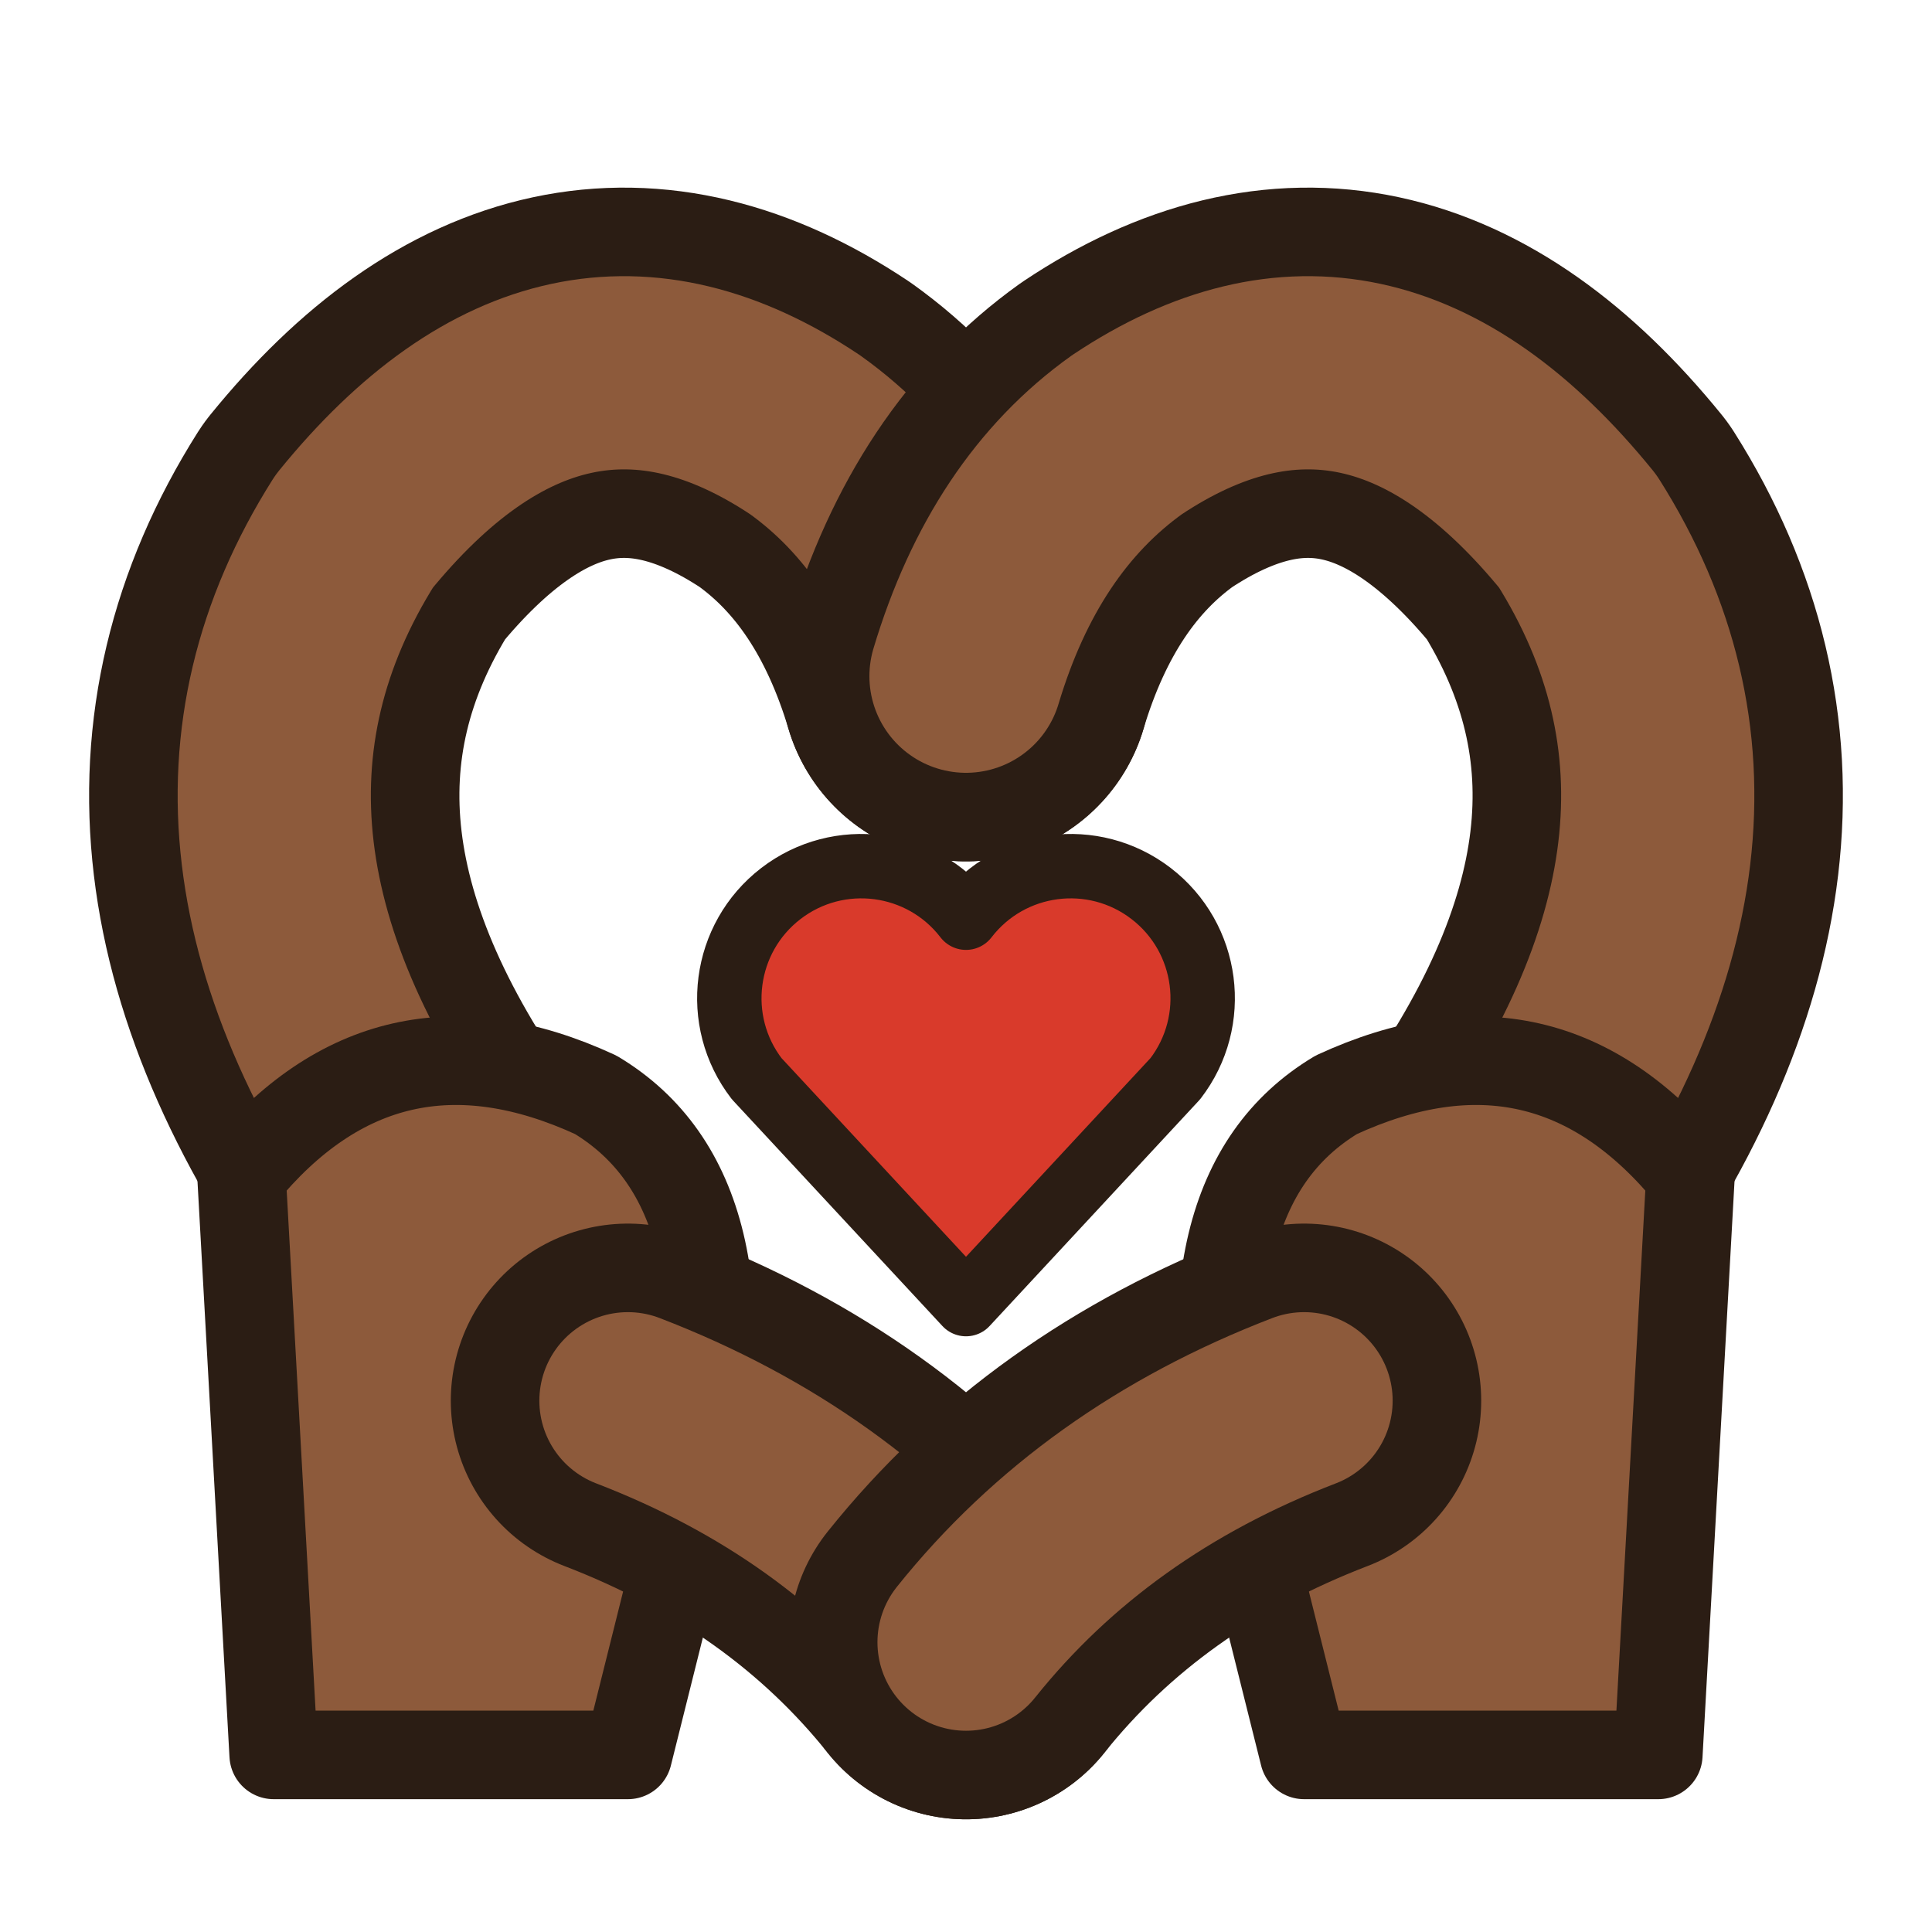
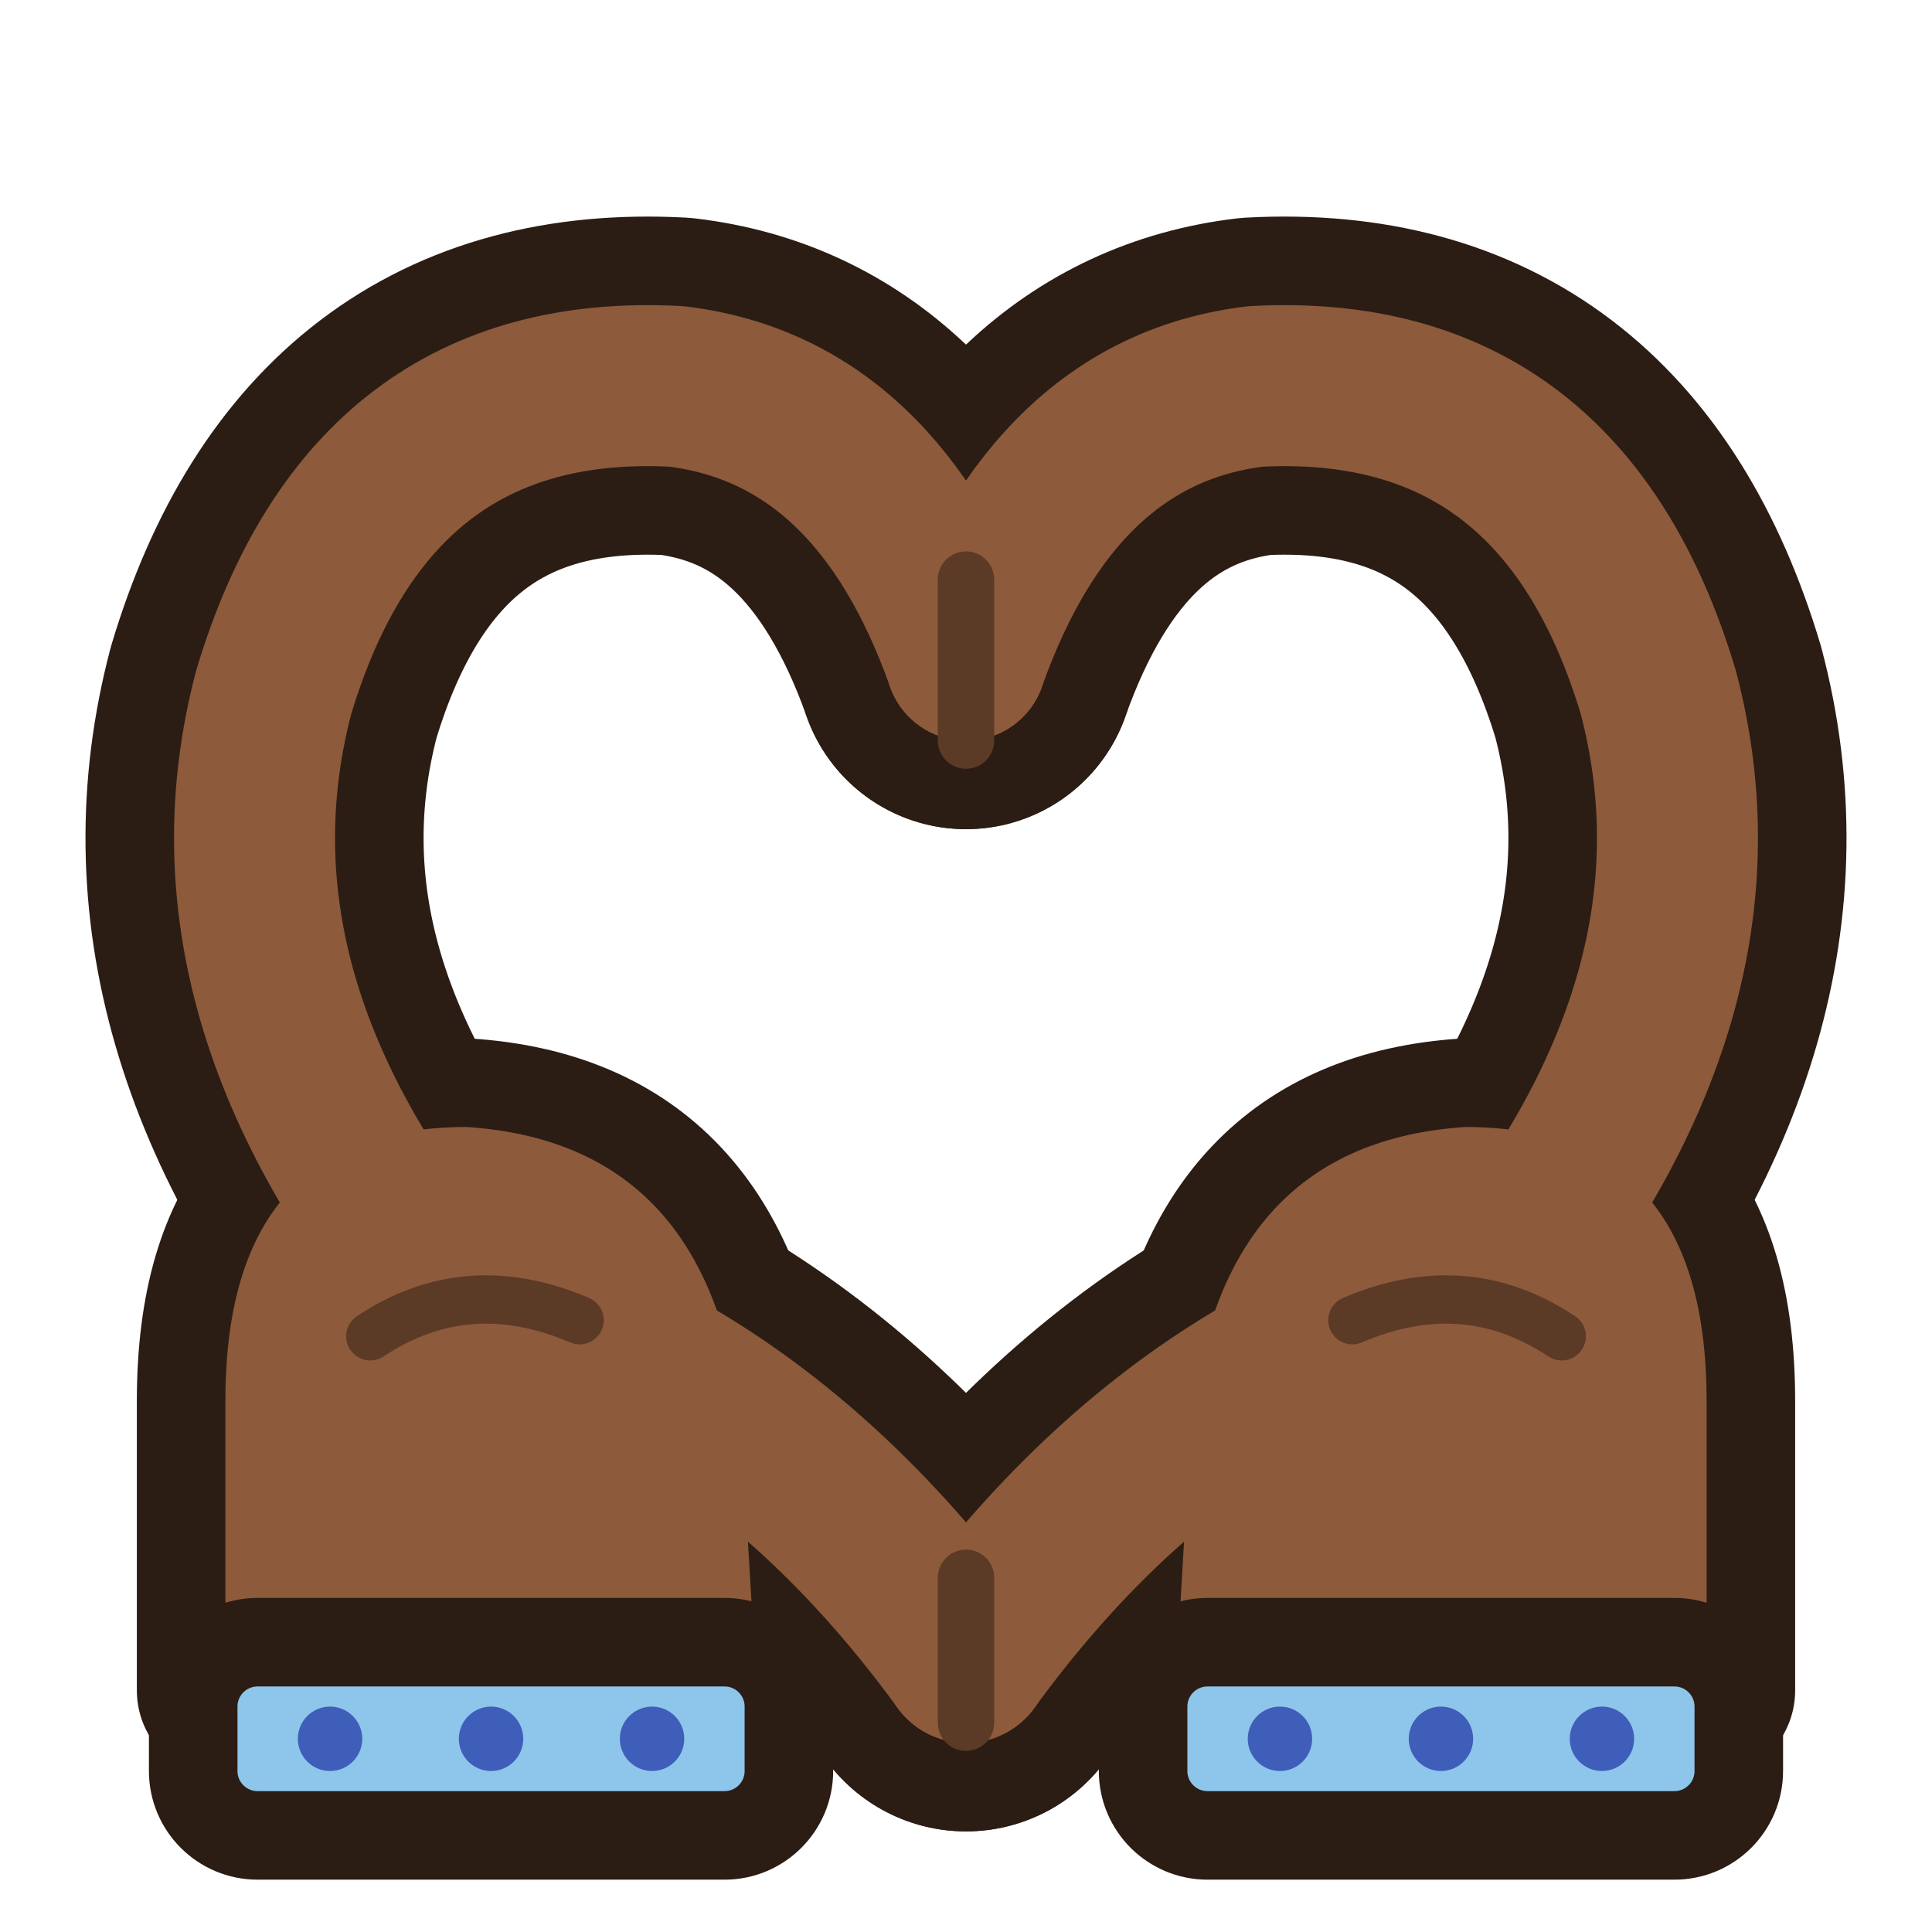
<svg xmlns="http://www.w3.org/2000/svg" width="24" height="24" viewBox="0 0 24 24" fill="none" stroke="currentColor" stroke-width="1.75" stroke-linecap="round" stroke-linejoin="round" class="afroicon afroicon-emoji-mains-coeur afroicon-fill">
-   <path d="M5.4 15Q2 10.4 4.4 6.6Q7 3.4 10 5.4Q11.4 6.4 12 8.4" fill="none" stroke="#2B1D14" stroke-width="4.6" stroke-linecap="round" stroke-linejoin="round" />
-   <path d="M5.4 15Q2 10.4 4.4 6.6Q7 3.4 10 5.4Q11.4 6.4 12 8.4" fill="none" stroke="#8D5A3B" stroke-width="2.4" stroke-linecap="round" stroke-linejoin="round" />
-   <path d="M3 14.6Q4.8 12.4 7.4 13.6Q9.4 14.8 8.6 18.6L7.8 21.8H3.4Z" fill="#8D5A3B" stroke="#2B1D14" stroke-width="1.1" />
-   <path d="M7.8 17.4Q10.4 18.4 12 20.4" fill="none" stroke="#2B1D14" stroke-width="4.4" stroke-linecap="round" stroke-linejoin="round" />
-   <path d="M7.8 17.4Q10.4 18.4 12 20.4" fill="none" stroke="#8D5A3B" stroke-width="2.2" stroke-linecap="round" stroke-linejoin="round" />
-   <g transform="matrix(-1 0 0 1 24 0)">
-     <path d="M5.4 15Q2 10.4 4.4 6.6Q7 3.4 10 5.4Q11.4 6.4 12 8.4" fill="none" stroke="#2B1D14" stroke-width="4.6" stroke-linecap="round" stroke-linejoin="round" />
-     <path d="M5.4 15Q2 10.4 4.4 6.6Q7 3.4 10 5.4Q11.4 6.4 12 8.4" fill="none" stroke="#8D5A3B" stroke-width="2.4" stroke-linecap="round" stroke-linejoin="round" />
-     <path d="M3 14.6Q4.8 12.4 7.4 13.6Q9.4 14.8 8.6 18.6L7.8 21.8H3.4Z" fill="#8D5A3B" stroke="#2B1D14" stroke-width="1.1" />
-     <path d="M7.8 17.4Q10.4 18.4 12 20.4" fill="none" stroke="#2B1D14" stroke-width="4.4" stroke-linecap="round" stroke-linejoin="round" />
-     <path d="M7.8 17.4Q10.4 18.4 12 20.4" fill="none" stroke="#8D5A3B" stroke-width="2.2" stroke-linecap="round" stroke-linejoin="round" />
-   </g>
-   <path d="M12 16.2L9.4 13.4A1.5 1.5 0 0 1 12 11.4A1.5 1.5 0 0 1 14.6 13.4Z" fill="#D93A2B" stroke="#2B1D14" stroke-width="0.8" />
+   <path d="M5.6 16.2Q2.4 12.4 3.4 8.6Q4.6 4.6 8.4 4.8Q10.9 5.1 12 8.2" fill="none" stroke="#2B1D14" stroke-width="4.2" stroke-linecap="round" stroke-linejoin="round" />
+   <path d="M18.4 16.2Q21.6 12.4 20.6 8.6Q19.4 4.6 15.6 4.8Q13.1 5.1 12 8.2" fill="none" stroke="#2B1D14" stroke-width="4.2" stroke-linecap="round" stroke-linejoin="round" />
+   <path d="M8.4 17.2Q10.4 18.4 12 20.6" fill="none" stroke="#2B1D14" stroke-width="4.3" stroke-linecap="round" stroke-linejoin="round" />
+   <path d="M15.6 17.2Q13.6 18.4 12 20.6" fill="none" stroke="#2B1D14" stroke-width="4.3" stroke-linecap="round" stroke-linejoin="round" />
+   <path d="M2.8 21V17.4Q2.8 14 5.8 14Q8.8 14.2 9.2 17.6L9.4 21Z" fill="#2B1D14" stroke="#2B1D14" stroke-width="2.2" stroke-linejoin="round" />
+   <path d="M21.2 21V17.4Q21.2 14 18.2 14Q15.2 14.2 14.8 17.6L14.6 21Z" fill="#2B1D14" stroke="#2B1D14" stroke-width="2.2" stroke-linejoin="round" />
+   <path d="M5.6 16.2Q2.4 12.4 3.4 8.6Q4.6 4.6 8.4 4.8Q10.9 5.1 12 8.2" fill="none" stroke="#8D5A3B" stroke-width="2" stroke-linecap="round" stroke-linejoin="round" />
+   <path d="M18.4 16.2Q21.6 12.4 20.6 8.6Q19.4 4.6 15.6 4.8Q13.1 5.1 12 8.2" fill="none" stroke="#8D5A3B" stroke-width="2" stroke-linecap="round" stroke-linejoin="round" />
+   <path d="M8.4 17.2Q10.4 18.4 12 20.6" fill="none" stroke="#8D5A3B" stroke-width="2.1" stroke-linecap="round" stroke-linejoin="round" />
+   <path d="M15.6 17.2Q13.6 18.4 12 20.6" fill="none" stroke="#8D5A3B" stroke-width="2.1" stroke-linecap="round" stroke-linejoin="round" />
+   <path d="M2.8 21V17.4Q2.8 14 5.8 14Q8.8 14.2 9.2 17.6L9.4 21Z" fill="#8D5A3B" stroke="none" />
+   <path d="M21.2 21V17.4Q21.2 14 18.2 14Q15.2 14.2 14.8 17.6L14.6 21Z" fill="#8D5A3B" stroke="none" />
+   <path d="M12 7.2V9.2M12 19.6V21.4" fill="none" stroke="#5B3A26" stroke-width="0.7" />
+   <path d="M4.6 16.6Q5.8 15.8 7.2 16.4M19.4 16.6Q18.2 15.8 16.8 16.4" fill="none" stroke="#5B3A26" stroke-width="0.6" />
+   <rect x="2.4" y="20.4" width="7.4" height="2.4" rx="0.8" fill="#8EC5EA" stroke="#2B1D14" stroke-width="1.1" />
+   <circle cx="4.1" cy="21.6" r="0.4" fill="#3E5EB9" stroke="none" />
+   <circle cx="6.1" cy="21.6" r="0.4" fill="#3E5EB9" stroke="none" />
+   <circle cx="8.1" cy="21.6" r="0.4" fill="#3E5EB9" stroke="none" />
+   <rect x="14.2" y="20.4" width="7.4" height="2.4" rx="0.8" fill="#8EC5EA" stroke="#2B1D14" stroke-width="1.1" />
+   <circle cx="15.9" cy="21.6" r="0.4" fill="#3E5EB9" stroke="none" />
+   <circle cx="17.9" cy="21.6" r="0.4" fill="#3E5EB9" stroke="none" />
+   <circle cx="19.9" cy="21.6" r="0.4" fill="#3E5EB9" stroke="none" />
</svg>
